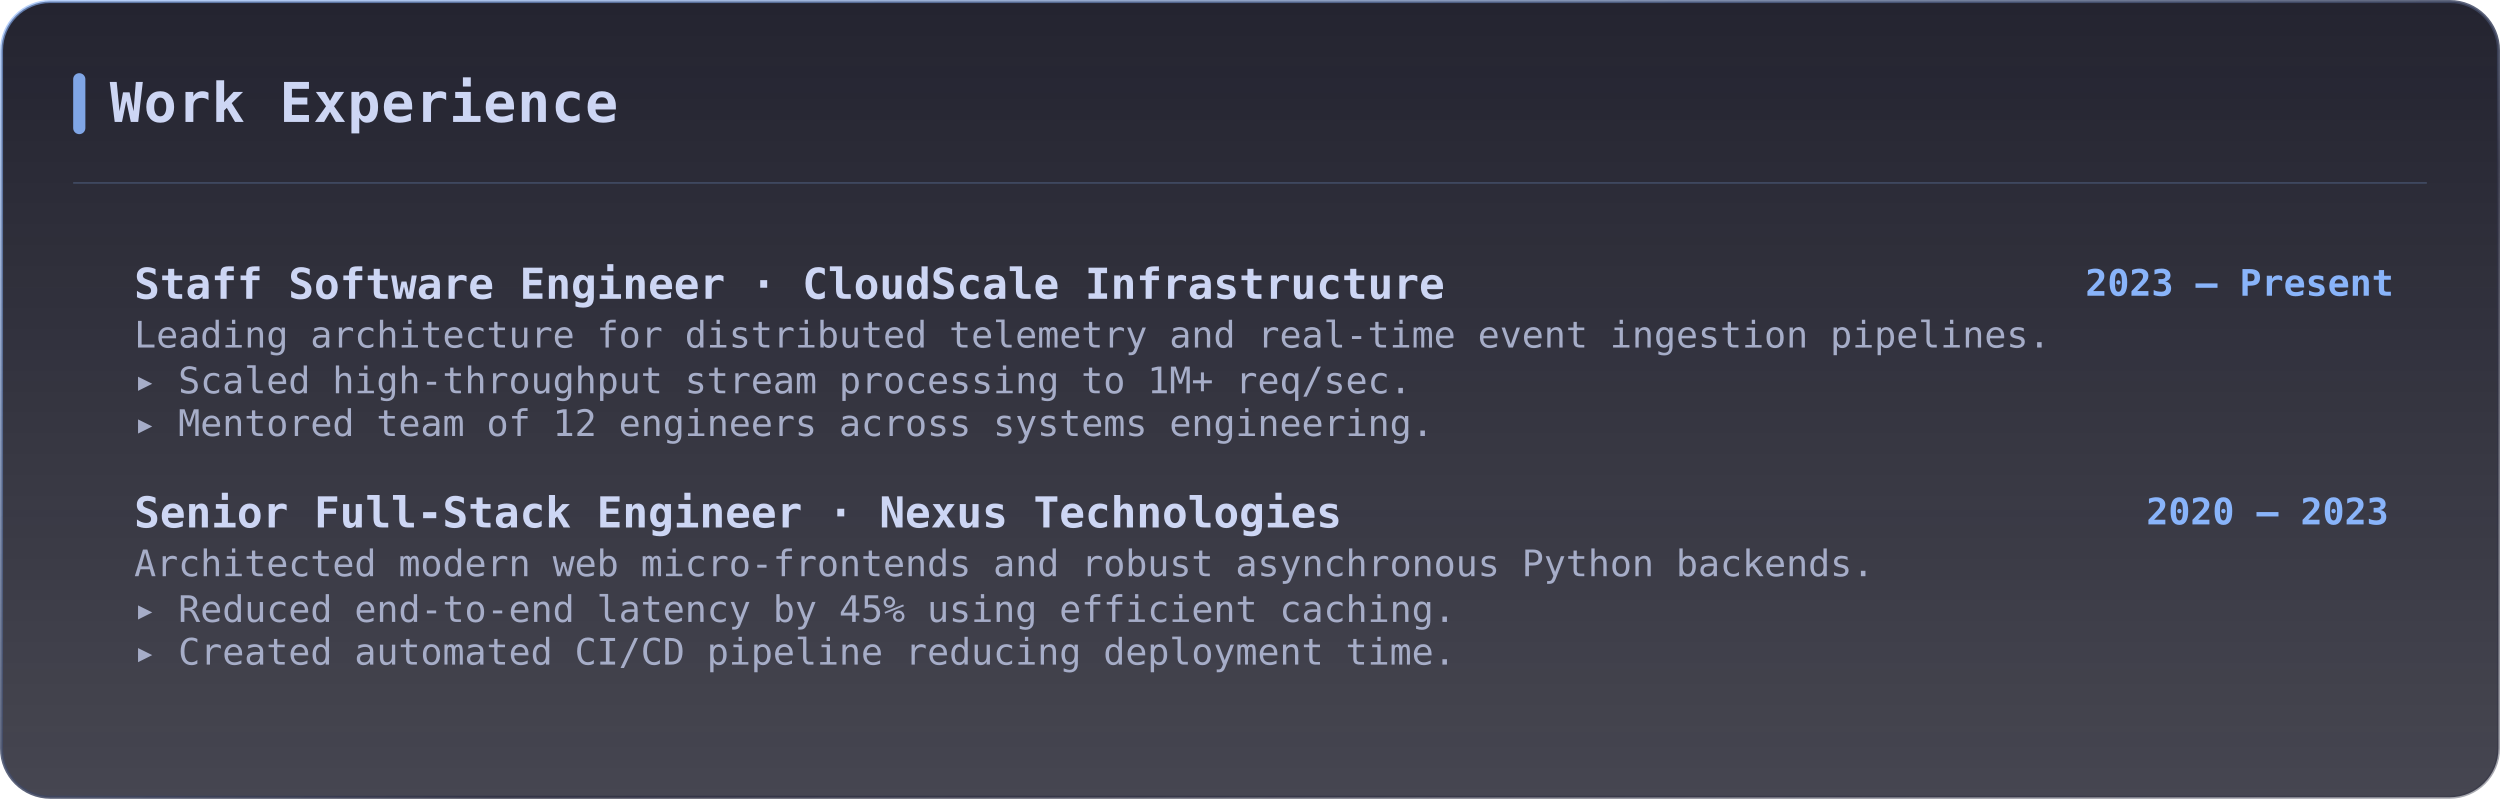
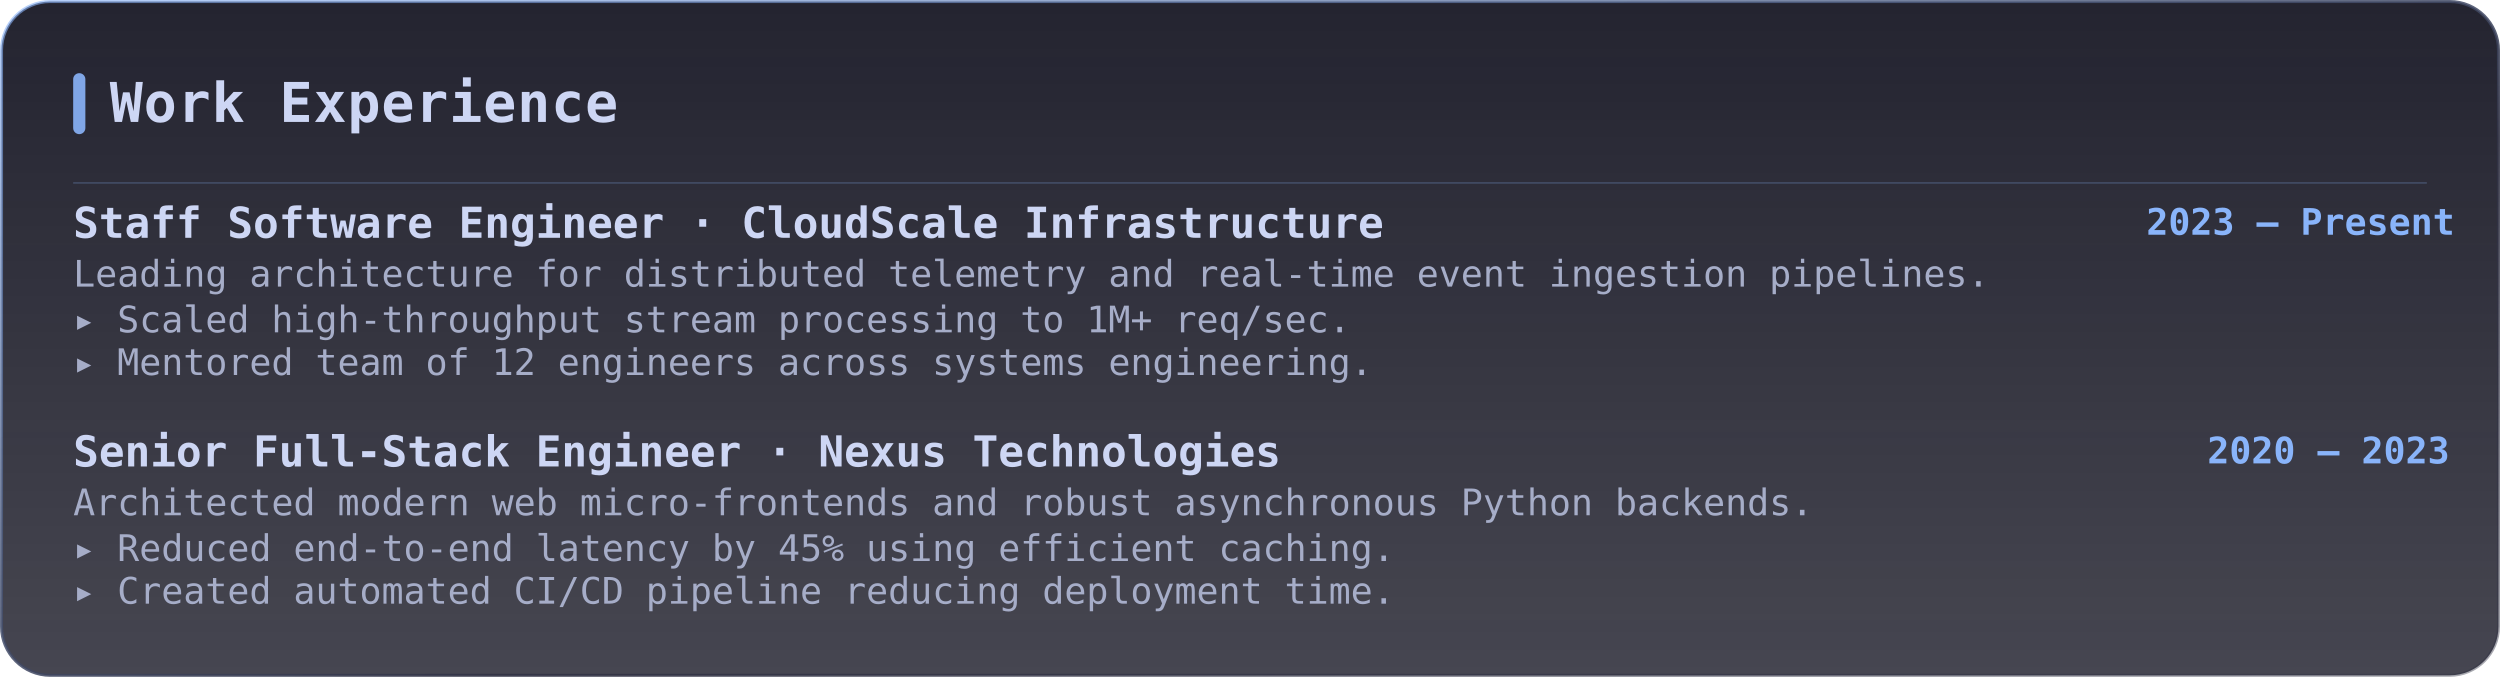
- <svg xmlns="http://www.w3.org/2000/svg" width="820" height="262" viewBox="0 0 820 262" role="img">
+ <svg xmlns="http://www.w3.org/2000/svg" width="820" height="222" viewBox="0 0 820 222" role="img">
  <defs>
    <linearGradient id="pf-progress-grad" x1="0%" y1="0%" x2="100%" y2="0%">
      <stop offset="0%" stop-color="#89b4fa" stop-opacity="0.75" />
      <stop offset="70%" stop-color="#89b4fa" />
      <stop offset="100%" stop-color="#cba6f7" stop-opacity="0.9" />
    </linearGradient>
    <linearGradient id="pf-card-border" x1="0%" y1="0%" x2="100%" y2="100%">
      <stop offset="0%" stop-color="#89b4fa" stop-opacity="0.6" />
      <stop offset="60%" stop-color="#313244" stop-opacity="0.9" />
      <stop offset="100%" stop-color="#313244" stop-opacity="0.4" />
    </linearGradient>
    <linearGradient id="pf-card-bg" x1="0%" y1="0%" x2="0%" y2="100%">
      <stop offset="0%" stop-color="#181825" stop-opacity="0.95" />
      <stop offset="100%" stop-color="#181825" stop-opacity="0.8" />
    </linearGradient>
    <linearGradient id="pf-card-gradient" x1="0%" y1="0%" x2="100%" y2="0%">
      <stop offset="0%" stop-color="#3b0918" />
      <stop offset="50%" stop-color="#1e1333" />
      <stop offset="100%" stop-color="#091629" />
    </linearGradient>
    <linearGradient id="pf-track-bg" x1="0%" y1="0%" x2="100%" y2="0%">
      <stop offset="0%" stop-color="#a6adc8" stop-opacity="0.15" />
      <stop offset="100%" stop-color="#a6adc8" stop-opacity="0.08" />
    </linearGradient>
    <linearGradient id="pf-badge-0" x1="0%" y1="0%" x2="100%" y2="100%">
      <stop offset="0%" stop-color="#3B82F6" stop-opacity="0.25" />
      <stop offset="100%" stop-color="#3B82F6" stop-opacity="0.1" />
    </linearGradient>
    <linearGradient id="pf-badge-1" x1="0%" y1="0%" x2="100%" y2="100%">
      <stop offset="0%" stop-color="#10B981" stop-opacity="0.25" />
      <stop offset="100%" stop-color="#10B981" stop-opacity="0.1" />
    </linearGradient>
    <linearGradient id="pf-badge-2" x1="0%" y1="0%" x2="100%" y2="100%">
      <stop offset="0%" stop-color="#8B5CF6" stop-opacity="0.25" />
      <stop offset="100%" stop-color="#8B5CF6" stop-opacity="0.1" />
    </linearGradient>
    <linearGradient id="pf-badge-3" x1="0%" y1="0%" x2="100%" y2="100%">
      <stop offset="0%" stop-color="#F59E0B" stop-opacity="0.25" />
      <stop offset="100%" stop-color="#F59E0B" stop-opacity="0.1" />
    </linearGradient>
    <linearGradient id="pf-badge-4" x1="0%" y1="0%" x2="100%" y2="100%">
      <stop offset="0%" stop-color="#EF4444" stop-opacity="0.25" />
      <stop offset="100%" stop-color="#EF4444" stop-opacity="0.1" />
    </linearGradient>
    <linearGradient id="pf-badge-5" x1="0%" y1="0%" x2="100%" y2="100%">
      <stop offset="0%" stop-color="#06B6D4" stop-opacity="0.25" />
      <stop offset="100%" stop-color="#06B6D4" stop-opacity="0.1" />
    </linearGradient>
    <linearGradient id="pf-badge-6" x1="0%" y1="0%" x2="100%" y2="100%">
      <stop offset="0%" stop-color="#EC4899" stop-opacity="0.25" />
      <stop offset="100%" stop-color="#EC4899" stop-opacity="0.1" />
    </linearGradient>
    <linearGradient id="pf-badge-7" x1="0%" y1="0%" x2="100%" y2="100%">
      <stop offset="0%" stop-color="#84CC16" stop-opacity="0.25" />
      <stop offset="100%" stop-color="#84CC16" stop-opacity="0.1" />
    </linearGradient>
  </defs>
-   <svg x="0" y="0" width="820" height="262" viewBox="0 0 820 262" fill="none" role="group">
-     <rect x="0.5" y="0.5" width="819" height="261" fill="url(#pf-card-bg)" stroke="url(#pf-card-border)" stroke-width="1" rx="16" />
+   <svg x="0" y="0" width="820" height="222" viewBox="0 0 820 222" fill="none" role="group">
+     <rect x="0.5" y="0.5" width="819" height="221" fill="url(#pf-card-bg)" stroke="url(#pf-card-border)" stroke-width="1" rx="16" />
    <rect x="24" y="24" width="4" height="20" rx="2" fill="#89b4fa" opacity="0.9" />
    <text x="36" y="40" font-family="'Fira Code', 'JetBrains Mono', monospace" font-size="18" font-weight="700" fill="#cdd6f4" letter-spacing="0.3">Work Experience</text>
    <line x1="24" y1="60" x2="796" y2="60" stroke="#89b4fa" stroke-width="0.5" stroke-opacity="0.25" />
-     <text x="44" y="98" font-family="'Fira Code', 'JetBrains Mono', monospace" font-size="14" font-weight="700" fill="#cdd6f4">Staff Software Engineer · CloudScale Infrastructure</text>
-     <text x="684" y="97" font-family="'Fira Code', 'JetBrains Mono', monospace" font-size="12" font-weight="600" fill="#89b4fa">2023 — Present</text>
-     <text x="44" y="114" font-family="'Fira Code', 'JetBrains Mono', monospace" font-size="12" font-weight="normal" fill="#a6adc8">Leading architecture for distributed telemetry and real-time event ingestion pipelines.</text>
-     <text x="44" y="129" font-family="'Fira Code', 'JetBrains Mono', monospace" font-size="12" font-weight="normal" fill="#a6adc8">▸ Scaled high-throughput stream processing to 1M+ req/sec.</text>
-     <text x="44" y="143" font-family="'Fira Code', 'JetBrains Mono', monospace" font-size="12" font-weight="normal" fill="#a6adc8">▸ Mentored team of 12 engineers across systems engineering.</text>
-     <text x="44" y="173" font-family="'Fira Code', 'JetBrains Mono', monospace" font-size="14" font-weight="700" fill="#cdd6f4">Senior Full-Stack Engineer · Nexus Technologies</text>
-     <text x="704" y="172" font-family="'Fira Code', 'JetBrains Mono', monospace" font-size="12" font-weight="600" fill="#89b4fa">2020 — 2023</text>
-     <text x="44" y="189" font-family="'Fira Code', 'JetBrains Mono', monospace" font-size="12" font-weight="normal" fill="#a6adc8">Architected modern web micro-frontends and robust asynchronous Python backends.</text>
-     <text x="44" y="204" font-family="'Fira Code', 'JetBrains Mono', monospace" font-size="12" font-weight="normal" fill="#a6adc8">▸ Reduced end-to-end latency by 45% using efficient caching.</text>
-     <text x="44" y="218" font-family="'Fira Code', 'JetBrains Mono', monospace" font-size="12" font-weight="normal" fill="#a6adc8">▸ Created automated CI/CD pipeline reducing deployment time.</text>
+     <text x="24" y="78" font-family="'Fira Code', 'JetBrains Mono', monospace" font-size="14" font-weight="700" fill="#cdd6f4">Staff Software Engineer · CloudScale Infrastructure</text>
+     <text x="704" y="77" font-family="'Fira Code', 'JetBrains Mono', monospace" font-size="12" font-weight="600" fill="#89b4fa">2023 — Present</text>
+     <text x="24" y="94" font-family="'Fira Code', 'JetBrains Mono', monospace" font-size="12" font-weight="normal" fill="#a6adc8">Leading architecture for distributed telemetry and real-time event ingestion pipelines.</text>
+     <text x="24" y="109" font-family="'Fira Code', 'JetBrains Mono', monospace" font-size="12" font-weight="normal" fill="#a6adc8">▸ Scaled high-throughput stream processing to 1M+ req/sec.</text>
+     <text x="24" y="123" font-family="'Fira Code', 'JetBrains Mono', monospace" font-size="12" font-weight="normal" fill="#a6adc8">▸ Mentored team of 12 engineers across systems engineering.</text>
+     <text x="24" y="153" font-family="'Fira Code', 'JetBrains Mono', monospace" font-size="14" font-weight="700" fill="#cdd6f4">Senior Full-Stack Engineer · Nexus Technologies</text>
+     <text x="724" y="152" font-family="'Fira Code', 'JetBrains Mono', monospace" font-size="12" font-weight="600" fill="#89b4fa">2020 — 2023</text>
+     <text x="24" y="169" font-family="'Fira Code', 'JetBrains Mono', monospace" font-size="12" font-weight="normal" fill="#a6adc8">Architected modern web micro-frontends and robust asynchronous Python backends.</text>
+     <text x="24" y="184" font-family="'Fira Code', 'JetBrains Mono', monospace" font-size="12" font-weight="normal" fill="#a6adc8">▸ Reduced end-to-end latency by 45% using efficient caching.</text>
+     <text x="24" y="198" font-family="'Fira Code', 'JetBrains Mono', monospace" font-size="12" font-weight="normal" fill="#a6adc8">▸ Created automated CI/CD pipeline reducing deployment time.</text>
  </svg>
</svg>
